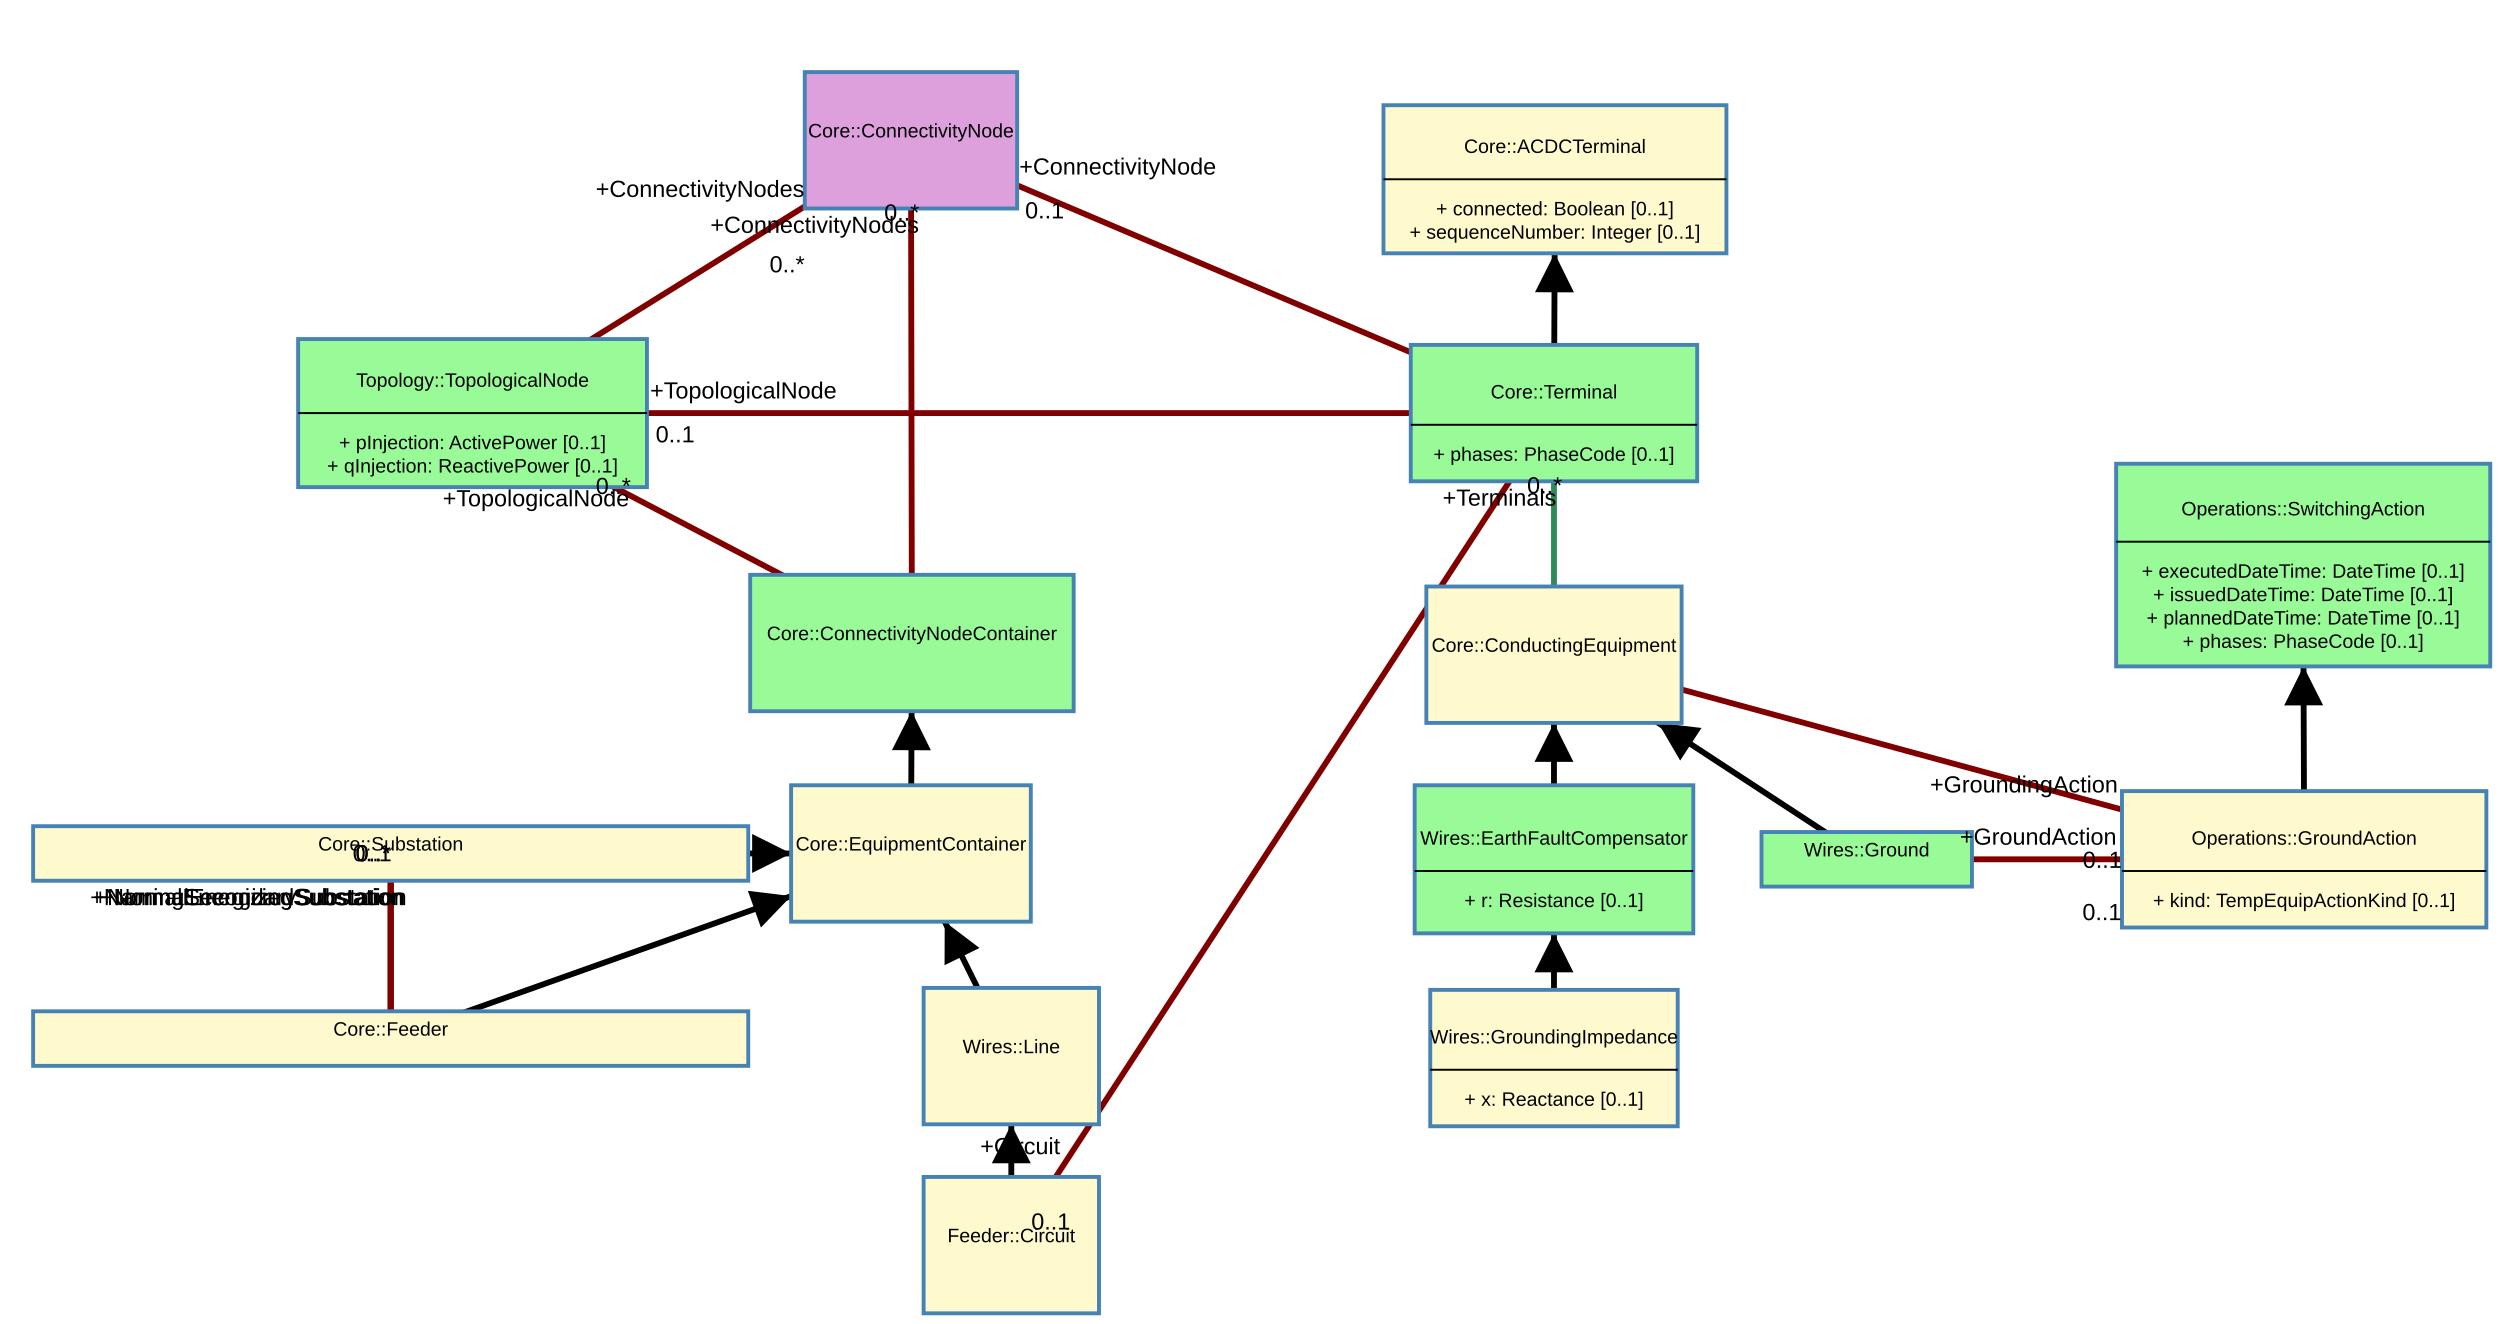
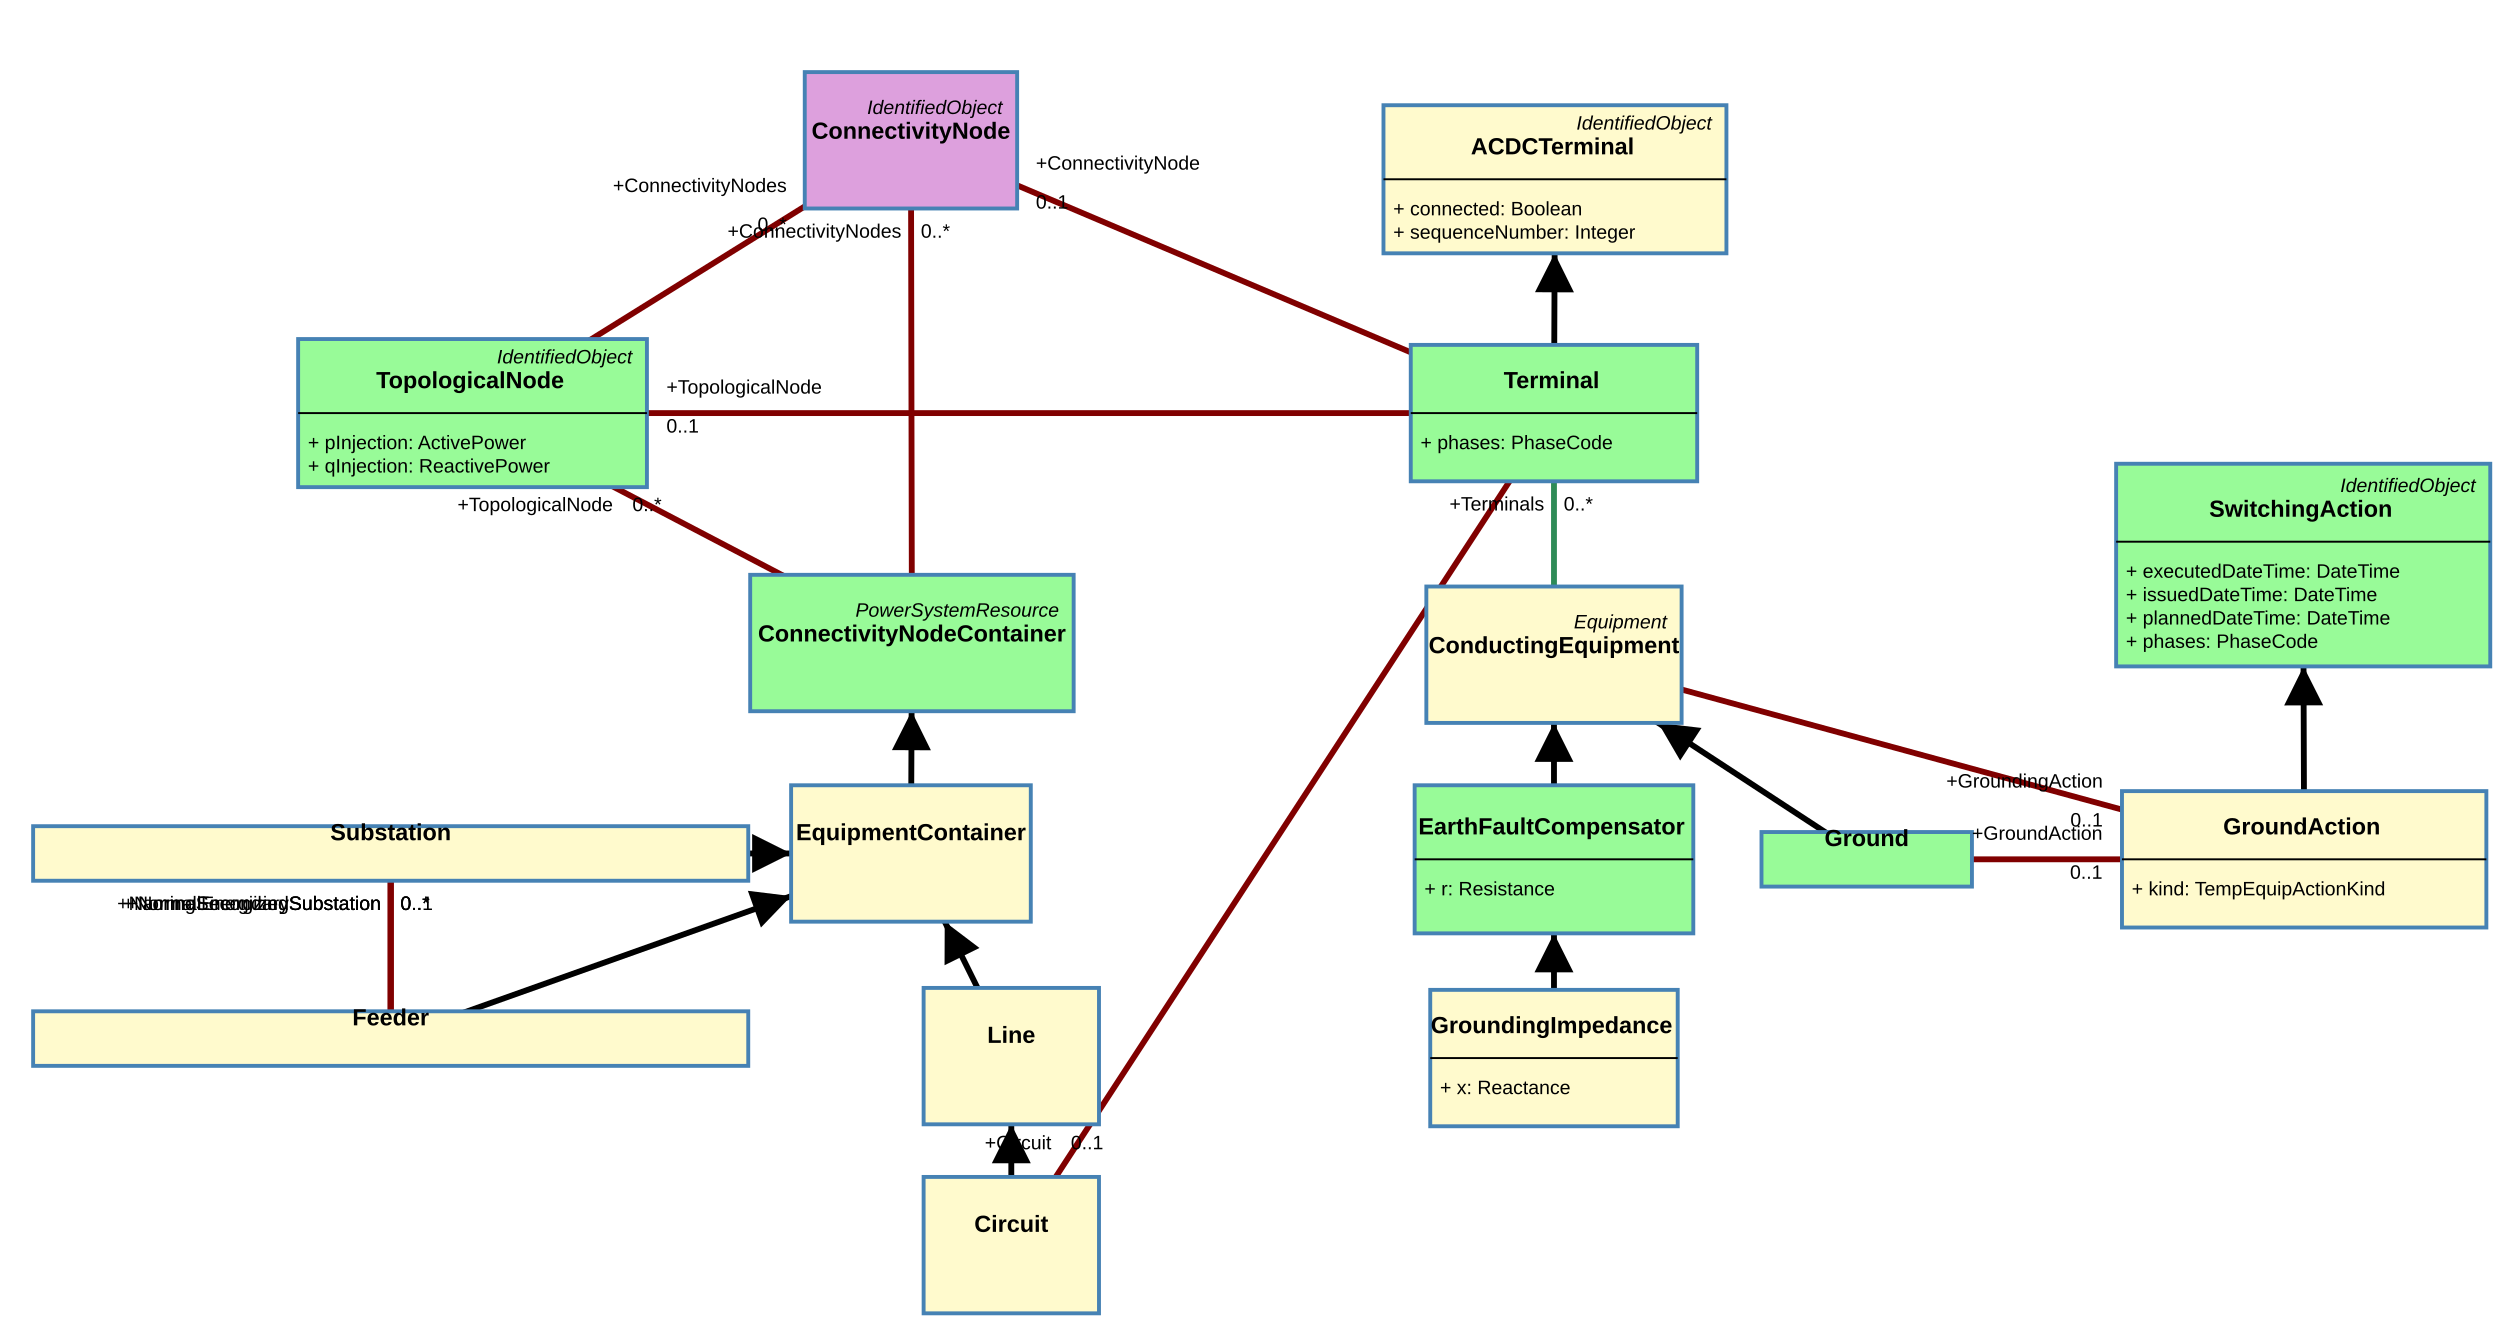
<svg xmlns="http://www.w3.org/2000/svg" width="1283" height="679">
  <g class="zoom-group">
    <defs>
      <marker id="arrowhead" viewBox="-0 -5 10 10" refX="5" refY="0" orient="auto" markerWidth="10" markerHeight="10" xoverflow="visible">
        <path d="M 0,-5 L 10 ,0 L 0,5" fill="black" style="stroke: none;" />
      </marker>
    </defs>
    <line class="link" x1="797.5" y1="212" x2="467.5" y2="72" stroke="#800000" stroke-width="3" />
    <line class="link" x1="797.5" y1="212" x2="798" y2="92" stroke="#000000" stroke-width="3" marker-end="url(#arrowhead)" />
    <line class="link" x1="797.5" y1="441" x2="797.5" y2="336" stroke="#000000" stroke-width="3" marker-end="url(#arrowhead)" />
    <line class="link" x1="958" y1="441" x2="797.5" y2="336" stroke="#000000" stroke-width="3" marker-end="url(#arrowhead)" />
    <line class="link" x1="797.5" y1="212" x2="797.5" y2="336" stroke="#2e8b57" stroke-width="3" />
    <line class="link" x1="797.5" y1="543" x2="797.5" y2="441" stroke="#000000" stroke-width="3" marker-end="url(#arrowhead)" />
    <line class="link" x1="1182.5" y1="441" x2="797.5" y2="336" stroke="#800000" stroke-width="3" />
    <line class="link" x1="1182.5" y1="441" x2="958" y2="441" stroke="#800000" stroke-width="3" />
    <line class="link" x1="1182.5" y1="441" x2="1182" y2="290" stroke="#000000" stroke-width="3" marker-end="url(#arrowhead)" />
    <line class="link" x1="467.5" y1="72" x2="468" y2="330" stroke="#800000" stroke-width="3" />
    <line class="link" x1="242.5" y1="212" x2="468" y2="330" stroke="#800000" stroke-width="3" />
    <line class="link" x1="797.5" y1="212" x2="242.5" y2="212" stroke="#800000" stroke-width="3" />
    <line class="link" x1="467.5" y1="72" x2="242.5" y2="212" stroke="#800000" stroke-width="3" />
    <line class="link" x1="467.5" y1="438" x2="468" y2="330" stroke="#000000" stroke-width="3" marker-end="url(#arrowhead)" />
    <line class="link" x1="200.5" y1="533" x2="467.5" y2="438" stroke="#000000" stroke-width="3" marker-end="url(#arrowhead)" />
    <line class="link" x1="200.5" y1="438" x2="467.5" y2="438" stroke="#000000" stroke-width="3" marker-end="url(#arrowhead)" />
    <line class="link" x1="200.5" y1="533" x2="200.5" y2="438" stroke="#800000" stroke-width="3" />
    <line class="link" x1="200.5" y1="533" x2="200.5" y2="438" stroke="#800000" stroke-width="3" />
    <line class="link" x1="200.5" y1="533" x2="200.5" y2="438" stroke="#800000" stroke-width="3" />
    <line class="link" x1="519" y1="639" x2="797.5" y2="212" stroke="#800000" stroke-width="3" />
    <line class="link" x1="519" y1="542" x2="467.5" y2="438" stroke="#000000" stroke-width="3" marker-end="url(#arrowhead)" />
    <line class="link" x1="519" y1="639" x2="519" y2="542" stroke="#000000" stroke-width="3" marker-end="url(#arrowhead)" />
    <line class="arrow" x2="797.8" y2="140" x1="797.5" y1="212" stroke="#000000" stroke-width="2" marker-end="url(#arrowhead)" />
    <line class="arrow" x2="797.5" y2="381" x1="797.5" y1="441" stroke="#000000" stroke-width="2" marker-end="url(#arrowhead)" />
    <line class="arrow" x2="859.368" y2="376.475" x1="958" y1="441" stroke="#000000" stroke-width="2" marker-end="url(#arrowhead)" />
    <line class="arrow" x2="797.5" y2="489" x1="797.5" y1="543" stroke="#000000" stroke-width="2" marker-end="url(#arrowhead)" />
    <line class="arrow" x2="1182.205" y2="352" x1="1182.5" y1="441" stroke="#000000" stroke-width="2" marker-end="url(#arrowhead)" />
    <line class="arrow" x2="467.792" y2="375" x1="467.5" y1="438" stroke="#000000" stroke-width="2" marker-end="url(#arrowhead)" />
    <line class="arrow" x2="396.579" y2="463.234" x1="200.5" y1="533" stroke="#000000" stroke-width="2" marker-end="url(#arrowhead)" />
    <line class="arrow" x2="396" y2="438" x1="200.5" y1="438" stroke="#000000" stroke-width="2" marker-end="url(#arrowhead)" />
    <line class="arrow" x2="489.269" y2="481.961" x1="519" y1="542" stroke="#000000" stroke-width="2" marker-end="url(#arrowhead)" />
    <line class="arrow" x2="519" y2="587" x1="519" y1="639" stroke="#000000" stroke-width="2" marker-end="url(#arrowhead)" />
    <g class="draggable" transform="translate(724, 177)">
      <rect class="box" width="147" height="70" style="fill: #98fb98; stroke: steelblue; stroke-width: 2px; cursor: move;" />
-       <text class="text" x="73.5" y="24" dy=".35em" text-anchor="middle" style="font-family: Arial, sans-serif; fill: black; font-size: 10px; pointer-events: none;">Core::Terminal</text>
-       <line x1="0" x2="147" y1="41" y2="41" stroke="black" stroke-width="1" />
-       <text class="text" x="73.5" y="56" dy=".35em" text-anchor="middle" style="font-family: Arial, sans-serif; fill: black; font-size: 10px; pointer-events: none;">+  phases: PhaseCode [0..1]</text>
+       <text x="0" y="0" text-anchor="start" font-size="10px">
+         <tspan x="73.5" y="18" dy=".35em" text-anchor="middle" style="font-family: Arial, sans-serif; font-weight: 700; font-style: normal; fill: black; font-size: 12px; pointer-events: none;">Terminal</tspan>
+         <tspan x="5" y="50" dy=".35em" text-anchor="start" style="font-family: Arial, sans-serif; font-weight: 400; font-style: normal; fill: black; font-size: 10px; pointer-events: none;">+   phases: PhaseCode</tspan>
+       </text>
+       <line x1="0" x2="147" y1="35" y2="35" stroke="black" stroke-width="1" />
    </g>
    <g class="draggable" transform="translate(710, 54)">
      <rect class="box" width="176" height="76" style="fill: #fffacd; stroke: steelblue; stroke-width: 2px; cursor: move;" />
-       <text class="text" x="88" y="21" dy=".35em" text-anchor="middle" style="font-family: Arial, sans-serif; fill: black; font-size: 10px; pointer-events: none;">Core::ACDCTerminal</text>
+       <text x="0" y="0" text-anchor="start" font-size="10px">
+         <tspan x="171" y="9" dy=".35em" text-anchor="end" style="font-family: Arial, sans-serif; font-weight: 400; font-style: italic; fill: black; font-size: 10px; pointer-events: none;">IdentifiedObject</tspan>
+         <tspan x="88" y="21" dy=".35em" text-anchor="middle" style="font-family: Arial, sans-serif; font-weight: 700; font-style: normal; fill: black; font-size: 12px; pointer-events: none;">ACDCTerminal</tspan>
+         <tspan x="5" y="53" dy=".35em" text-anchor="start" style="font-family: Arial, sans-serif; font-weight: 400; font-style: normal; fill: black; font-size: 10px; pointer-events: none;">+   connected: Boolean</tspan>
+         <tspan x="5" y="65" dy=".35em" text-anchor="start" style="font-family: Arial, sans-serif; font-weight: 400; font-style: normal; fill: black; font-size: 10px; pointer-events: none;">+   sequenceNumber: Integer</tspan>
+       </text>
      <line x1="0" x2="176" y1="38" y2="38" stroke="black" stroke-width="1" />
-       <text class="text" x="88" y="53" dy=".35em" text-anchor="middle" style="font-family: Arial, sans-serif; fill: black; font-size: 10px; pointer-events: none;">+  connected: Boolean [0..1]</text>
-       <text class="text" x="88" y="65" dy=".35em" text-anchor="middle" style="font-family: Arial, sans-serif; fill: black; font-size: 10px; pointer-events: none;">+  sequenceNumber: Integer [0..1]</text>
    </g>
    <g class="draggable" transform="translate(732, 301)">
      <rect class="box" width="131" height="70" style="fill: #fffacd; stroke: steelblue; stroke-width: 2px; cursor: move;" />
-       <text class="text" x="65.5" y="30" dy=".35em" text-anchor="middle" style="font-family: Arial, sans-serif; fill: black; font-size: 10px; pointer-events: none;">Core::ConductingEquipment</text>
+       <text x="0" y="0" text-anchor="start" font-size="10px">
+         <tspan x="126" y="18" dy=".35em" text-anchor="end" style="font-family: Arial, sans-serif; font-weight: 400; font-style: italic; fill: black; font-size: 10px; pointer-events: none;">Equipment</tspan>
+         <tspan x="65.5" y="30" dy=".35em" text-anchor="middle" style="font-family: Arial, sans-serif; font-weight: 700; font-style: normal; fill: black; font-size: 12px; pointer-events: none;">ConductingEquipment</tspan>
+       </text>
    </g>
    <g class="draggable" transform="translate(1089, 406)">
      <rect class="box" width="187" height="70" style="fill: #fffacd; stroke: steelblue; stroke-width: 2px; cursor: move;" />
-       <text class="text" x="93.5" y="24" dy=".35em" text-anchor="middle" style="font-family: Arial, sans-serif; fill: black; font-size: 10px; pointer-events: none;">Operations::GroundAction</text>
-       <line x1="0" x2="187" y1="41" y2="41" stroke="black" stroke-width="1" />
-       <text class="text" x="93.5" y="56" dy=".35em" text-anchor="middle" style="font-family: Arial, sans-serif; fill: black; font-size: 10px; pointer-events: none;">+  kind: TempEquipActionKind [0..1]</text>
+       <text x="0" y="0" text-anchor="start" font-size="10px">
+         <tspan x="93.5" y="18" dy=".35em" text-anchor="middle" style="font-family: Arial, sans-serif; font-weight: 700; font-style: normal; fill: black; font-size: 12px; pointer-events: none;">GroundAction</tspan>
+         <tspan x="5" y="50" dy=".35em" text-anchor="start" style="font-family: Arial, sans-serif; font-weight: 400; font-style: normal; fill: black; font-size: 10px; pointer-events: none;">+   kind: TempEquipActionKind</tspan>
+       </text>
+       <line x1="0" x2="187" y1="35" y2="35" stroke="black" stroke-width="1" />
    </g>
    <g class="draggable" transform="translate(1086, 238)">
      <rect class="box" width="192" height="104" style="fill: #98fb98; stroke: steelblue; stroke-width: 2px; cursor: move;" />
-       <text class="text" x="96" y="23" dy=".35em" text-anchor="middle" style="font-family: Arial, sans-serif; fill: black; font-size: 10px; pointer-events: none;">Operations::SwitchingAction</text>
+       <text x="0" y="0" text-anchor="start" font-size="10px">
+         <tspan x="187" y="11" dy=".35em" text-anchor="end" style="font-family: Arial, sans-serif; font-weight: 400; font-style: italic; fill: black; font-size: 10px; pointer-events: none;">IdentifiedObject</tspan>
+         <tspan x="96" y="23" dy=".35em" text-anchor="middle" style="font-family: Arial, sans-serif; font-weight: 700; font-style: normal; fill: black; font-size: 12px; pointer-events: none;">SwitchingAction</tspan>
+         <tspan x="5" y="55" dy=".35em" text-anchor="start" style="font-family: Arial, sans-serif; font-weight: 400; font-style: normal; fill: black; font-size: 10px; pointer-events: none;">+   executedDateTime: DateTime</tspan>
+         <tspan x="5" y="67" dy=".35em" text-anchor="start" style="font-family: Arial, sans-serif; font-weight: 400; font-style: normal; fill: black; font-size: 10px; pointer-events: none;">+   issuedDateTime: DateTime</tspan>
+         <tspan x="5" y="79" dy=".35em" text-anchor="start" style="font-family: Arial, sans-serif; font-weight: 400; font-style: normal; fill: black; font-size: 10px; pointer-events: none;">+   plannedDateTime: DateTime</tspan>
+         <tspan x="5" y="91" dy=".35em" text-anchor="start" style="font-family: Arial, sans-serif; font-weight: 400; font-style: normal; fill: black; font-size: 10px; pointer-events: none;">+   phases: PhaseCode</tspan>
+       </text>
      <line x1="0" x2="192" y1="40" y2="40" stroke="black" stroke-width="1" />
-       <text class="text" x="96" y="55" dy=".35em" text-anchor="middle" style="font-family: Arial, sans-serif; fill: black; font-size: 10px; pointer-events: none;">+  executedDateTime: DateTime [0..1]</text>
-       <text class="text" x="96" y="67" dy=".35em" text-anchor="middle" style="font-family: Arial, sans-serif; fill: black; font-size: 10px; pointer-events: none;">+  issuedDateTime: DateTime [0..1]</text>
-       <text class="text" x="96" y="79" dy=".35em" text-anchor="middle" style="font-family: Arial, sans-serif; fill: black; font-size: 10px; pointer-events: none;">+  plannedDateTime: DateTime [0..1]</text>
-       <text class="text" x="96" y="91" dy=".35em" text-anchor="middle" style="font-family: Arial, sans-serif; fill: black; font-size: 10px; pointer-events: none;">+  phases: PhaseCode [0..1]</text>
    </g>
    <g class="draggable" transform="translate(385, 295)">
      <rect class="box" width="166" height="70" style="fill: #98fb98; stroke: steelblue; stroke-width: 2px; cursor: move;" />
-       <text class="text" x="83" y="30" dy=".35em" text-anchor="middle" style="font-family: Arial, sans-serif; fill: black; font-size: 10px; pointer-events: none;">Core::ConnectivityNodeContainer</text>
+       <text x="0" y="0" text-anchor="start" font-size="10px">
+         <tspan x="161" y="18" dy=".35em" text-anchor="end" style="font-family: Arial, sans-serif; font-weight: 400; font-style: italic; fill: black; font-size: 10px; pointer-events: none;">PowerSystemResource</tspan>
+         <tspan x="83" y="30" dy=".35em" text-anchor="middle" style="font-family: Arial, sans-serif; font-weight: 700; font-style: normal; fill: black; font-size: 12px; pointer-events: none;">ConnectivityNodeContainer</tspan>
+       </text>
    </g>
    <g class="draggable" transform="translate(153, 174)">
      <rect class="box" width="179" height="76" style="fill: #98fb98; stroke: steelblue; stroke-width: 2px; cursor: move;" />
-       <text class="text" x="89.5" y="21" dy=".35em" text-anchor="middle" style="font-family: Arial, sans-serif; fill: black; font-size: 10px; pointer-events: none;">Topology::TopologicalNode</text>
+       <text x="0" y="0" text-anchor="start" font-size="10px">
+         <tspan x="174" y="9" dy=".35em" text-anchor="end" style="font-family: Arial, sans-serif; font-weight: 400; font-style: italic; fill: black; font-size: 10px; pointer-events: none;">IdentifiedObject</tspan>
+         <tspan x="89.5" y="21" dy=".35em" text-anchor="middle" style="font-family: Arial, sans-serif; font-weight: 700; font-style: normal; fill: black; font-size: 12px; pointer-events: none;">TopologicalNode</tspan>
+         <tspan x="5" y="53" dy=".35em" text-anchor="start" style="font-family: Arial, sans-serif; font-weight: 400; font-style: normal; fill: black; font-size: 10px; pointer-events: none;">+   pInjection: ActivePower</tspan>
+         <tspan x="5" y="65" dy=".35em" text-anchor="start" style="font-family: Arial, sans-serif; font-weight: 400; font-style: normal; fill: black; font-size: 10px; pointer-events: none;">+   qInjection: ReactivePower</tspan>
+       </text>
      <line x1="0" x2="179" y1="38" y2="38" stroke="black" stroke-width="1" />
-       <text class="text" x="89.5" y="53" dy=".35em" text-anchor="middle" style="font-family: Arial, sans-serif; fill: black; font-size: 10px; pointer-events: none;">+  pInjection: ActivePower [0..1]</text>
-       <text class="text" x="89.5" y="65" dy=".35em" text-anchor="middle" style="font-family: Arial, sans-serif; fill: black; font-size: 10px; pointer-events: none;">+  qInjection: ReactivePower [0..1]</text>
    </g>
    <g class="draggable" transform="translate(17, 519)">
      <rect class="box" width="367" height="28" style="fill: #fffacd; stroke: steelblue; stroke-width: 2px; cursor: move;" />
-       <text class="text" x="183.5" y="9" dy=".35em" text-anchor="middle" style="font-family: Arial, sans-serif; fill: black; font-size: 10px; pointer-events: none;">Core::Feeder</text>
+       <text x="0" y="0" text-anchor="start" font-size="10px">
+         <tspan x="183.5" y="3" dy=".35em" text-anchor="middle" style="font-family: Arial, sans-serif; font-weight: 700; font-style: normal; fill: black; font-size: 12px; pointer-events: none;">Feeder</tspan>
+       </text>
    </g>
    <g class="draggable" transform="translate(17, 424)">
      <rect class="box" width="367" height="28" style="fill: #fffacd; stroke: steelblue; stroke-width: 2px; cursor: move;" />
-       <text class="text" x="183.5" y="9" dy=".35em" text-anchor="middle" style="font-family: Arial, sans-serif; fill: black; font-size: 10px; pointer-events: none;">Core::Substation</text>
+       <text x="0" y="0" text-anchor="start" font-size="10px">
+         <tspan x="183.5" y="3" dy=".35em" text-anchor="middle" style="font-family: Arial, sans-serif; font-weight: 700; font-style: normal; fill: black; font-size: 12px; pointer-events: none;">Substation</tspan>
+       </text>
    </g>
    <g class="draggable" transform="translate(474, 604)">
      <rect class="box" width="90" height="70" style="fill: #fffacd; stroke: steelblue; stroke-width: 2px; cursor: move;" />
-       <text class="text" x="45" y="30" dy=".35em" text-anchor="middle" style="font-family: Arial, sans-serif; fill: black; font-size: 10px; pointer-events: none;">Feeder::Circuit</text>
+       <text x="0" y="0" text-anchor="start" font-size="10px">
+         <tspan x="45" y="24" dy=".35em" text-anchor="middle" style="font-family: Arial, sans-serif; font-weight: 700; font-style: normal; fill: black; font-size: 12px; pointer-events: none;">Circuit</tspan>
+       </text>
    </g>
    <g class="draggable" transform="translate(474, 507)">
      <rect class="box" width="90" height="70" style="fill: #fffacd; stroke: steelblue; stroke-width: 2px; cursor: move;" />
-       <text class="text" x="45" y="30" dy=".35em" text-anchor="middle" style="font-family: Arial, sans-serif; fill: black; font-size: 10px; pointer-events: none;">Wires::Line</text>
+       <text x="0" y="0" text-anchor="start" font-size="10px">
+         <tspan x="45" y="24" dy=".35em" text-anchor="middle" style="font-family: Arial, sans-serif; font-weight: 700; font-style: normal; fill: black; font-size: 12px; pointer-events: none;">Line</tspan>
+       </text>
    </g>
    <g class="draggable" transform="translate(726, 403)">
      <rect class="box" width="143" height="76" style="fill: #98fb98; stroke: steelblue; stroke-width: 2px; cursor: move;" />
-       <text class="text" x="71.5" y="27" dy=".35em" text-anchor="middle" style="font-family: Arial, sans-serif; fill: black; font-size: 10px; pointer-events: none;">Wires::EarthFaultCompensator</text>
-       <line x1="0" x2="143" y1="44" y2="44" stroke="black" stroke-width="1" />
-       <text class="text" x="71.5" y="59" dy=".35em" text-anchor="middle" style="font-family: Arial, sans-serif; fill: black; font-size: 10px; pointer-events: none;">+  r: Resistance [0..1]</text>
+       <text x="0" y="0" text-anchor="start" font-size="10px">
+         <tspan x="71.5" y="21" dy=".35em" text-anchor="middle" style="font-family: Arial, sans-serif; font-weight: 700; font-style: normal; fill: black; font-size: 12px; pointer-events: none;">EarthFaultCompensator</tspan>
+         <tspan x="5" y="53" dy=".35em" text-anchor="start" style="font-family: Arial, sans-serif; font-weight: 400; font-style: normal; fill: black; font-size: 10px; pointer-events: none;">+   r: Resistance</tspan>
+       </text>
+       <line x1="0" x2="143" y1="38" y2="38" stroke="black" stroke-width="1" />
    </g>
    <g class="draggable" transform="translate(904, 427)">
      <rect class="box" width="108" height="28" style="fill: #98fb98; stroke: steelblue; stroke-width: 2px; cursor: move;" />
-       <text class="text" x="54" y="9" dy=".35em" text-anchor="middle" style="font-family: Arial, sans-serif; fill: black; font-size: 10px; pointer-events: none;">Wires::Ground</text>
+       <text x="0" y="0" text-anchor="start" font-size="10px">
+         <tspan x="54" y="3" dy=".35em" text-anchor="middle" style="font-family: Arial, sans-serif; font-weight: 700; font-style: normal; fill: black; font-size: 12px; pointer-events: none;">Ground</tspan>
+       </text>
    </g>
    <g class="draggable" transform="translate(406, 403)">
      <rect class="box" width="123" height="70" style="fill: #fffacd; stroke: steelblue; stroke-width: 2px; cursor: move;" />
-       <text class="text" x="61.5" y="30" dy=".35em" text-anchor="middle" style="font-family: Arial, sans-serif; fill: black; font-size: 10px; pointer-events: none;">Core::EquipmentContainer</text>
+       <text x="0" y="0" text-anchor="start" font-size="10px">
+         <tspan x="61.5" y="24" dy=".35em" text-anchor="middle" style="font-family: Arial, sans-serif; font-weight: 700; font-style: normal; fill: black; font-size: 12px; pointer-events: none;">EquipmentContainer</tspan>
+       </text>
    </g>
    <g class="draggable" transform="translate(734, 508)">
      <rect class="box" width="127" height="70" style="fill: #fffacd; stroke: steelblue; stroke-width: 2px; cursor: move;" />
-       <text class="text" x="63.5" y="24" dy=".35em" text-anchor="middle" style="font-family: Arial, sans-serif; fill: black; font-size: 10px; pointer-events: none;">Wires::GroundingImpedance</text>
-       <line x1="0" x2="127" y1="41" y2="41" stroke="black" stroke-width="1" />
-       <text class="text" x="63.5" y="56" dy=".35em" text-anchor="middle" style="font-family: Arial, sans-serif; fill: black; font-size: 10px; pointer-events: none;">+  x: Reactance [0..1]</text>
+       <text x="0" y="0" text-anchor="start" font-size="10px">
+         <tspan x="63.5" y="18" dy=".35em" text-anchor="middle" style="font-family: Arial, sans-serif; font-weight: 700; font-style: normal; fill: black; font-size: 12px; pointer-events: none;">GroundingImpedance</tspan>
+         <tspan x="5" y="50" dy=".35em" text-anchor="start" style="font-family: Arial, sans-serif; font-weight: 400; font-style: normal; fill: black; font-size: 10px; pointer-events: none;">+   x: Reactance</tspan>
+       </text>
+       <line x1="0" x2="127" y1="35" y2="35" stroke="black" stroke-width="1" />
    </g>
    <g class="draggable" transform="translate(413, 37)">
      <rect class="box" width="109" height="70" style="fill: #dda0dd; stroke: steelblue; stroke-width: 2px; cursor: move;" />
-       <text class="text" x="54.5" y="30" dy=".35em" text-anchor="middle" style="font-family: Arial, sans-serif; fill: black; font-size: 10px; pointer-events: none;">Core::ConnectivityNode</text>
-     </g>
-     <text class="link-text-start-top" x="689.397" y="171.365" text-anchor="middle" style="font-family: Arial, sans-serif; font-size: 12px; fill: black;" />
-     <text class="link-text-start-top" x="797.667" y="172" text-anchor="middle" style="font-family: Arial, sans-serif; font-size: 12px; fill: black;" />
-     <text class="link-text-start-top" x="797.5" y="398" text-anchor="middle" style="font-family: Arial, sans-serif; font-size: 12px; fill: black;" />
-     <text class="link-text-start-top" x="932.416" y="424.263" text-anchor="middle" style="font-family: Arial, sans-serif; font-size: 12px; fill: black;" />
-     <text class="link-text-start-top" x="769.5" y="259.5" text-anchor="middle" style="font-family: Arial, sans-serif; font-size: 12px; fill: black;">+Terminals</text>
-     <text class="link-text-start-top" x="797.5" y="503" text-anchor="middle" style="font-family: Arial, sans-serif; font-size: 12px; fill: black;" />
-     <text class="link-text-start-top" x="1038.676" y="406.684" text-anchor="middle" style="font-family: Arial, sans-serif; font-size: 12px; fill: black;">+GroundingAction</text>
-     <text class="link-text-start-top" x="1046" y="433.5" text-anchor="middle" style="font-family: Arial, sans-serif; font-size: 12px; fill: black;">+GroundAction</text>
-     <text class="link-text-start-top" x="1182.368" y="401" text-anchor="middle" style="font-family: Arial, sans-serif; font-size: 12px; fill: black;" />
-     <text class="link-text-start-top" x="418.078" y="119.5" text-anchor="middle" style="font-family: Arial, sans-serif; font-size: 12px; fill: black;">+ConnectivityNodes</text>
-     <text class="link-text-start-top" x="275.049" y="259.818" text-anchor="middle" style="font-family: Arial, sans-serif; font-size: 12px; fill: black;">+TopologicalNode</text>
-     <text class="link-text-start-top" x="693.5" y="204.5" text-anchor="middle" style="font-family: Arial, sans-serif; font-size: 12px; fill: black;" />
-     <text class="link-text-start-top" x="359.255" y="101.053" text-anchor="middle" style="font-family: Arial, sans-serif; font-size: 12px; fill: black;">+ConnectivityNodes</text>
-     <text class="link-text-start-top" x="467.685" y="398" text-anchor="middle" style="font-family: Arial, sans-serif; font-size: 12px; fill: black;" />
-     <text class="link-text-start-top" x="244.558" y="517.324" text-anchor="middle" style="font-family: Arial, sans-serif; font-size: 12px; fill: black;" />
-     <text class="link-text-start-top" x="389" y="438" text-anchor="middle" style="font-family: Arial, sans-serif; font-size: 12px; fill: black;" />
-     <text class="link-text-start-top" x="139.5" y="506.5" text-anchor="middle" style="font-family: Arial, sans-serif; font-size: 12px; fill: black;" />
-     <text class="link-text-start-top" x="162.5" y="506.5" text-anchor="middle" style="font-family: Arial, sans-serif; font-size: 12px; fill: black;" />
-     <text class="link-text-start-top" x="137.5" y="506.5" text-anchor="middle" style="font-family: Arial, sans-serif; font-size: 12px; fill: black;" />
-     <text class="link-text-start-top" x="523.559" y="592.312" text-anchor="middle" style="font-family: Arial, sans-serif; font-size: 12px; fill: black;">+Circuit</text>
-     <text class="link-text-start-top" x="499.449" y="502.519" text-anchor="middle" style="font-family: Arial, sans-serif; font-size: 12px; fill: black;" />
-     <text class="link-text-start-top" x="519" y="599" text-anchor="middle" style="font-family: Arial, sans-serif; font-size: 12px; fill: black;" />
-     <text class="link-text-start-btm" x="708.397" y="193.865" dx="0.35em" dy="1.35em" text-anchor="middle" style="font-family: Arial, sans-serif; font-size: 12px; fill: black;" />
-     <text class="link-text-start-btm" x="797.667" y="172" dx="0.35em" dy="1.35em" text-anchor="middle" style="font-family: Arial, sans-serif; font-size: 12px; fill: black;" />
-     <text class="link-text-start-btm" x="797.5" y="398" dx="0.35em" dy="1.35em" text-anchor="middle" style="font-family: Arial, sans-serif; font-size: 12px; fill: black;" />
-     <text class="link-text-start-btm" x="932.416" y="424.263" dx="0.35em" dy="1.35em" text-anchor="middle" style="font-family: Arial, sans-serif; font-size: 12px; fill: black;" />
-     <text class="link-text-start-btm" x="788.5" y="237" dx="0.35em" dy="1.35em" text-anchor="middle" style="font-family: Arial, sans-serif; font-size: 12px; fill: black;">0..*</text>
-     <text class="link-text-start-btm" x="797.5" y="503" dx="0.35em" dy="1.35em" text-anchor="middle" style="font-family: Arial, sans-serif; font-size: 12px; fill: black;" />
-     <text class="link-text-start-btm" x="1074.676" y="429.184" dx="0.35em" dy="1.35em" text-anchor="middle" style="font-family: Arial, sans-serif; font-size: 12px; fill: black;">0..1</text>
-     <text class="link-text-start-btm" x="1074.5" y="456" dx="0.35em" dy="1.35em" text-anchor="middle" style="font-family: Arial, sans-serif; font-size: 12px; fill: black;">0..1</text>
-     <text class="link-text-start-btm" x="1182.368" y="401" dx="0.35em" dy="1.35em" text-anchor="middle" style="font-family: Arial, sans-serif; font-size: 12px; fill: black;" />
-     <text class="link-text-start-btm" x="458.578" y="97" dx="0.35em" dy="1.35em" text-anchor="middle" style="font-family: Arial, sans-serif; font-size: 12px; fill: black;">0..*</text>
-     <text class="link-text-start-btm" x="310.549" y="237.318" dx="0.35em" dy="1.35em" text-anchor="middle" style="font-family: Arial, sans-serif; font-size: 12px; fill: black;">0..*</text>
-     <text class="link-text-start-btm" x="710" y="227" dx="0.35em" dy="1.35em" text-anchor="middle" style="font-family: Arial, sans-serif; font-size: 12px; fill: black;" />
-     <text class="link-text-start-btm" x="399.755" y="123.553" dx="0.35em" dy="1.35em" text-anchor="middle" style="font-family: Arial, sans-serif; font-size: 12px; fill: black;">0..*</text>
-     <text class="link-text-start-btm" x="467.685" y="398" dx="0.35em" dy="1.35em" text-anchor="middle" style="font-family: Arial, sans-serif; font-size: 12px; fill: black;" />
-     <text class="link-text-start-btm" x="244.558" y="517.324" dx="0.35em" dy="1.35em" text-anchor="middle" style="font-family: Arial, sans-serif; font-size: 12px; fill: black;" />
-     <text class="link-text-start-btm" x="389" y="438" dx="0.35em" dy="1.35em" text-anchor="middle" style="font-family: Arial, sans-serif; font-size: 12px; fill: black;" />
-     <text class="link-text-start-btm" x="191.5" y="529" dx="0.35em" dy="1.35em" text-anchor="middle" style="font-family: Arial, sans-serif; font-size: 12px; fill: black;" />
-     <text class="link-text-start-btm" x="191" y="529" dx="0.35em" dy="1.35em" text-anchor="middle" style="font-family: Arial, sans-serif; font-size: 12px; fill: black;" />
-     <text class="link-text-start-btm" x="191.5" y="529" dx="0.35em" dy="1.35em" text-anchor="middle" style="font-family: Arial, sans-serif; font-size: 12px; fill: black;" />
-     <text class="link-text-start-btm" x="535.059" y="614.812" dx="0.35em" dy="1.35em" text-anchor="middle" style="font-family: Arial, sans-serif; font-size: 12px; fill: black;">0..1</text>
-     <text class="link-text-start-btm" x="499.449" y="502.519" dx="0.35em" dy="1.35em" text-anchor="middle" style="font-family: Arial, sans-serif; font-size: 12px; fill: black;" />
-     <text class="link-text-start-btm" x="519" y="599" dx="0.35em" dy="1.35em" text-anchor="middle" style="font-family: Arial, sans-serif; font-size: 12px; fill: black;" />
-     <text class="link-text-end-top" x="573.603" y="89.574" text-anchor="middle" style="font-family: Arial, sans-serif; font-size: 12px; fill: black;">+ConnectivityNode</text>
-     <text class="link-text-end-top" x="797.821" y="135" text-anchor="middle" style="font-family: Arial, sans-serif; font-size: 12px; fill: black;" />
-     <text class="link-text-end-top" x="797.5" y="376" text-anchor="middle" style="font-family: Arial, sans-serif; font-size: 12px; fill: black;" />
-     <text class="link-text-end-top" x="855.184" y="373.737" text-anchor="middle" style="font-family: Arial, sans-serif; font-size: 12px; fill: black;" />
-     <text class="link-text-end-top" x="741" y="288.5" text-anchor="middle" style="font-family: Arial, sans-serif; font-size: 12px; fill: black;" />
-     <text class="link-text-end-top" x="797.5" y="484" text-anchor="middle" style="font-family: Arial, sans-serif; font-size: 12px; fill: black;" />
-     <text class="link-text-end-top" x="920.324" y="347.679" text-anchor="middle" style="font-family: Arial, sans-serif; font-size: 12px; fill: black;" />
-     <text class="link-text-end-top" x="1039.5" y="433.5" text-anchor="middle" style="font-family: Arial, sans-serif; font-size: 12px; fill: black;" />
-     <text class="link-text-end-top" x="1182.189" y="347" text-anchor="middle" style="font-family: Arial, sans-serif; font-size: 12px; fill: black;" />
-     <text class="link-text-end-top" x="396.922" y="282.5" text-anchor="middle" style="font-family: Arial, sans-serif; font-size: 12px; fill: black;" />
-     <text class="link-text-end-top" x="325.684" y="285.182" text-anchor="middle" style="font-family: Arial, sans-serif; font-size: 12px; fill: black;" />
-     <text class="link-text-end-top" x="381.5" y="204.5" text-anchor="middle" style="font-family: Arial, sans-serif; font-size: 12px; fill: black;">+TopologicalNode</text>
-     <text class="link-text-end-top" x="263.317" y="163.858" text-anchor="middle" style="font-family: Arial, sans-serif; font-size: 12px; fill: black;" />
-     <text class="link-text-end-top" x="467.815" y="370" text-anchor="middle" style="font-family: Arial, sans-serif; font-size: 12px; fill: black;" />
-     <text class="link-text-end-top" x="401.289" y="461.558" text-anchor="middle" style="font-family: Arial, sans-serif; font-size: 12px; fill: black;" />
-     <text class="link-text-end-top" x="401" y="438" text-anchor="middle" style="font-family: Arial, sans-serif; font-size: 12px; fill: black;" />
-     <text class="link-text-end-top" x="127.5" y="464.5" text-anchor="middle" style="font-family: Arial, sans-serif; font-size: 12px; fill: black;">+NormalEnergizingSubstation</text>
-     <text class="link-text-end-top" x="127.5" y="464.5" text-anchor="middle" style="font-family: Arial, sans-serif; font-size: 12px; fill: black;">+NamingSecondarySubstation</text>
-     <text class="link-text-end-top" x="129.5" y="464.5" text-anchor="middle" style="font-family: Arial, sans-serif; font-size: 12px; fill: black;">+NormalEnergizedSubstation</text>
-     <text class="link-text-end-top" x="737.941" y="258.688" text-anchor="middle" style="font-family: Arial, sans-serif; font-size: 12px; fill: black;" />
-     <text class="link-text-end-top" x="487.051" y="477.481" text-anchor="middle" style="font-family: Arial, sans-serif; font-size: 12px; fill: black;" />
-     <text class="link-text-end-top" x="519" y="582" text-anchor="middle" style="font-family: Arial, sans-serif; font-size: 12px; fill: black;" />
-     <text class="link-text-end-btm" x="536.103" y="112.074" text-anchor="middle" style="font-family: Arial, sans-serif; font-size: 12px; fill: black;">0..1</text>
-     <text class="link-text-end-btm" x="797.821" y="135" text-anchor="middle" style="font-family: Arial, sans-serif; font-size: 12px; fill: black;" />
-     <text class="link-text-end-btm" x="797.5" y="376" text-anchor="middle" style="font-family: Arial, sans-serif; font-size: 12px; fill: black;" />
-     <text class="link-text-end-btm" x="855.184" y="373.737" text-anchor="middle" style="font-family: Arial, sans-serif; font-size: 12px; fill: black;" />
-     <text class="link-text-end-btm" x="794" y="311" text-anchor="middle" style="font-family: Arial, sans-serif; font-size: 12px; fill: black;" />
-     <text class="link-text-end-btm" x="797.5" y="484" text-anchor="middle" style="font-family: Arial, sans-serif; font-size: 12px; fill: black;" />
-     <text class="link-text-end-btm" x="877.324" y="370.179" text-anchor="middle" style="font-family: Arial, sans-serif; font-size: 12px; fill: black;" />
-     <text class="link-text-end-btm" x="1026.5" y="456" text-anchor="middle" style="font-family: Arial, sans-serif; font-size: 12px; fill: black;" />
-     <text class="link-text-end-btm" x="1182.189" y="347" text-anchor="middle" style="font-family: Arial, sans-serif; font-size: 12px; fill: black;" />
-     <text class="link-text-end-btm" x="464.422" y="305" text-anchor="middle" style="font-family: Arial, sans-serif; font-size: 12px; fill: black;" />
-     <text class="link-text-end-btm" x="387.184" y="307.682" text-anchor="middle" style="font-family: Arial, sans-serif; font-size: 12px; fill: black;" />
-     <text class="link-text-end-btm" x="346.5" y="227" text-anchor="middle" style="font-family: Arial, sans-serif; font-size: 12px; fill: black;">0..1</text>
-     <text class="link-text-end-btm" x="298.317" y="186.358" text-anchor="middle" style="font-family: Arial, sans-serif; font-size: 12px; fill: black;" />
-     <text class="link-text-end-btm" x="467.815" y="370" text-anchor="middle" style="font-family: Arial, sans-serif; font-size: 12px; fill: black;" />
-     <text class="link-text-end-btm" x="401.289" y="461.558" text-anchor="middle" style="font-family: Arial, sans-serif; font-size: 12px; fill: black;" />
-     <text class="link-text-end-btm" x="401" y="438" text-anchor="middle" style="font-family: Arial, sans-serif; font-size: 12px; fill: black;" />
-     <text class="link-text-end-btm" x="191" y="442" text-anchor="middle" style="font-family: Arial, sans-serif; font-size: 12px; fill: black;">0..1</text>
-     <text class="link-text-end-btm" x="191.5" y="442" text-anchor="middle" style="font-family: Arial, sans-serif; font-size: 12px; fill: black;">0..*</text>
-     <text class="link-text-end-btm" x="191.5" y="442" text-anchor="middle" style="font-family: Arial, sans-serif; font-size: 12px; fill: black;">0..*</text>
-     <text class="link-text-end-btm" x="762.941" y="236.188" text-anchor="middle" style="font-family: Arial, sans-serif; font-size: 12px; fill: black;" />
-     <text class="link-text-end-btm" x="487.051" y="477.481" text-anchor="middle" style="font-family: Arial, sans-serif; font-size: 12px; fill: black;" />
-     <text class="link-text-end-btm" x="519" y="582" text-anchor="middle" style="font-family: Arial, sans-serif; font-size: 12px; fill: black;" />
+       <text x="0" y="0" text-anchor="start" font-size="10px">
+         <tspan x="104" y="18" dy=".35em" text-anchor="end" style="font-family: Arial, sans-serif; font-weight: 400; font-style: italic; fill: black; font-size: 10px; pointer-events: none;">IdentifiedObject</tspan>
+         <tspan x="54.5" y="30" dy=".35em" text-anchor="middle" style="font-family: Arial, sans-serif; font-weight: 700; font-style: normal; fill: black; font-size: 12px; pointer-events: none;">ConnectivityNode</tspan>
+       </text>
+     </g>
+     <text class="link-text-start-top" x="714.397" y="178.865" text-anchor="end" dy="-1em" style="font-family: Arial, sans-serif; font-size: 10px; fill: black;" />
+     <text class="link-text-start-top" x="792.667" y="172" text-anchor="end" dy="-1em" style="font-family: Arial, sans-serif; font-size: 10px; fill: black;" />
+     <text class="link-text-start-top" x="792.5" y="398" text-anchor="end" dy="-1em" style="font-family: Arial, sans-serif; font-size: 10px; fill: black;" />
+     <text class="link-text-start-top" x="927.416" y="424.263" text-anchor="end" dy="-1em" style="font-family: Arial, sans-serif; font-size: 10px; fill: black;" />
+     <text class="link-text-start-top" x="792.5" y="252" text-anchor="end" dy="1em" style="font-family: Arial, sans-serif; font-size: 10px; fill: black;">+Terminals</text>
+     <text class="link-text-start-top" x="792.5" y="503" text-anchor="end" dy="-1em" style="font-family: Arial, sans-serif; font-size: 10px; fill: black;" />
+     <text class="link-text-start-top" x="1079.176" y="414.184" text-anchor="end" dy="-1em" style="font-family: Arial, sans-serif; font-size: 10px; fill: black;">+GroundingAction</text>
+     <text class="link-text-start-top" x="1079" y="441" text-anchor="end" dy="-1em" style="font-family: Arial, sans-serif; font-size: 10px; fill: black;">+GroundAction</text>
+     <text class="link-text-start-top" x="1177.368" y="401" text-anchor="end" dy="-1em" style="font-family: Arial, sans-serif; font-size: 10px; fill: black;" />
+     <text class="link-text-start-top" x="462.578" y="112" text-anchor="end" dy="1em" style="font-family: Arial, sans-serif; font-size: 10px; fill: black;">+ConnectivityNodes</text>
+     <text class="link-text-start-top" x="314.549" y="252.318" text-anchor="end" dy="1em" style="font-family: Arial, sans-serif; font-size: 10px; fill: black;">+TopologicalNode</text>
+     <text class="link-text-start-top" x="714" y="212" text-anchor="end" dy="-1em" style="font-family: Arial, sans-serif; font-size: 10px; fill: black;" />
+     <text class="link-text-start-top" x="403.755" y="108.553" text-anchor="end" dy="-1em" style="font-family: Arial, sans-serif; font-size: 10px; fill: black;">+ConnectivityNodes</text>
+     <text class="link-text-start-top" x="462.685" y="398" text-anchor="end" dy="-1em" style="font-family: Arial, sans-serif; font-size: 10px; fill: black;" />
+     <text class="link-text-start-top" x="239.558" y="517.324" text-anchor="end" dy="-1em" style="font-family: Arial, sans-serif; font-size: 10px; fill: black;" />
+     <text class="link-text-start-top" x="394" y="438" text-anchor="start" dy="-1em" style="font-family: Arial, sans-serif; font-size: 10px; fill: black;" />
+     <text class="link-text-start-top" x="195.5" y="514" text-anchor="end" dy="-1em" style="font-family: Arial, sans-serif; font-size: 10px; fill: black;" />
+     <text class="link-text-start-top" x="195.5" y="514" text-anchor="end" dy="-1em" style="font-family: Arial, sans-serif; font-size: 10px; fill: black;" />
+     <text class="link-text-start-top" x="195.5" y="514" text-anchor="end" dy="-1em" style="font-family: Arial, sans-serif; font-size: 10px; fill: black;" />
+     <text class="link-text-start-top" x="539.559" y="599.812" text-anchor="end" dy="-1em" style="font-family: Arial, sans-serif; font-size: 10px; fill: black;">+Circuit</text>
+     <text class="link-text-start-top" x="494.449" y="502.519" text-anchor="end" dy="-1em" style="font-family: Arial, sans-serif; font-size: 10px; fill: black;" />
+     <text class="link-text-start-top" x="514" y="599" text-anchor="end" dy="-1em" style="font-family: Arial, sans-serif; font-size: 10px; fill: black;" />
+     <text class="link-text-start-btm" x="714.397" y="178.865" dy="1em" text-anchor="end" style="font-family: Arial, sans-serif; font-size: 10px; fill: black;" />
+     <text class="link-text-start-btm" x="802.667" y="172" dy="-1em" text-anchor="start" style="font-family: Arial, sans-serif; font-size: 10px; fill: black;" />
+     <text class="link-text-start-btm" x="802.5" y="398" dy="-1em" text-anchor="start" style="font-family: Arial, sans-serif; font-size: 10px; fill: black;" />
+     <text class="link-text-start-btm" x="937.416" y="424.263" dy="-1em" text-anchor="start" style="font-family: Arial, sans-serif; font-size: 10px; fill: black;" />
+     <text class="link-text-start-btm" x="802.5" y="252" dy="1em" text-anchor="start" style="font-family: Arial, sans-serif; font-size: 10px; fill: black;">0..*</text>
+     <text class="link-text-start-btm" x="802.5" y="503" dy="-1em" text-anchor="start" style="font-family: Arial, sans-serif; font-size: 10px; fill: black;" />
+     <text class="link-text-start-btm" x="1079.176" y="414.184" dy="1em" text-anchor="end" style="font-family: Arial, sans-serif; font-size: 10px; fill: black;">0..1</text>
+     <text class="link-text-start-btm" x="1079" y="441" dy="1em" text-anchor="end" style="font-family: Arial, sans-serif; font-size: 10px; fill: black;">0..1</text>
+     <text class="link-text-start-btm" x="1187.368" y="401" dy="-1em" text-anchor="start" style="font-family: Arial, sans-serif; font-size: 10px; fill: black;" />
+     <text class="link-text-start-btm" x="472.578" y="112" dy="1em" text-anchor="start" style="font-family: Arial, sans-serif; font-size: 10px; fill: black;">0..*</text>
+     <text class="link-text-start-btm" x="324.549" y="252.318" dy="1em" text-anchor="start" style="font-family: Arial, sans-serif; font-size: 10px; fill: black;">0..*</text>
+     <text class="link-text-start-btm" x="714" y="212" dy="1em" text-anchor="end" style="font-family: Arial, sans-serif; font-size: 10px; fill: black;" />
+     <text class="link-text-start-btm" x="403.755" y="108.553" dy="1em" text-anchor="end" style="font-family: Arial, sans-serif; font-size: 10px; fill: black;">0..*</text>
+     <text class="link-text-start-btm" x="472.685" y="398" dy="-1em" text-anchor="start" style="font-family: Arial, sans-serif; font-size: 10px; fill: black;" />
+     <text class="link-text-start-btm" x="249.558" y="517.324" dy="-1em" text-anchor="start" style="font-family: Arial, sans-serif; font-size: 10px; fill: black;" />
+     <text class="link-text-start-btm" x="394" y="438" dy="1em" text-anchor="start" style="font-family: Arial, sans-serif; font-size: 10px; fill: black;" />
+     <text class="link-text-start-btm" x="205.5" y="514" dy="-1em" text-anchor="start" style="font-family: Arial, sans-serif; font-size: 10px; fill: black;" />
+     <text class="link-text-start-btm" x="205.5" y="514" dy="-1em" text-anchor="start" style="font-family: Arial, sans-serif; font-size: 10px; fill: black;" />
+     <text class="link-text-start-btm" x="205.5" y="514" dy="-1em" text-anchor="start" style="font-family: Arial, sans-serif; font-size: 10px; fill: black;" />
+     <text class="link-text-start-btm" x="549.559" y="599.812" dy="-1em" text-anchor="start" style="font-family: Arial, sans-serif; font-size: 10px; fill: black;">0..1</text>
+     <text class="link-text-start-btm" x="504.449" y="502.519" dy="-1em" text-anchor="start" style="font-family: Arial, sans-serif; font-size: 10px; fill: black;" />
+     <text class="link-text-start-btm" x="524" y="599" dy="-1em" text-anchor="start" style="font-family: Arial, sans-serif; font-size: 10px; fill: black;" />
+     <text class="link-text-end-top" x="531.603" y="97.074" dy="-1em" text-anchor="start" style="font-family: Arial, sans-serif; font-size: 10px; fill: black;">+ConnectivityNode</text>
+     <text class="link-text-end-top" x="792.821" y="135" dy="1em" text-anchor="end" style="font-family: Arial, sans-serif; font-size: 10px; fill: black;" />
+     <text class="link-text-end-top" x="792.5" y="376" dy="1em" text-anchor="end" style="font-family: Arial, sans-serif; font-size: 10px; fill: black;" />
+     <text class="link-text-end-top" x="850.184" y="373.737" dy="1em" text-anchor="end" style="font-family: Arial, sans-serif; font-size: 10px; fill: black;" />
+     <text class="link-text-end-top" x="792.5" y="296" dy="-1em" text-anchor="end" style="font-family: Arial, sans-serif; font-size: 10px; fill: black;" />
+     <text class="link-text-end-top" x="792.5" y="484" dy="1em" text-anchor="end" style="font-family: Arial, sans-serif; font-size: 10px; fill: black;" />
+     <text class="link-text-end-top" x="872.824" y="355.179" dy="-1em" text-anchor="start" style="font-family: Arial, sans-serif; font-size: 10px; fill: black;" />
+     <text class="link-text-end-top" x="1022" y="441" dy="-1em" text-anchor="start" style="font-family: Arial, sans-serif; font-size: 10px; fill: black;" />
+     <text class="link-text-end-top" x="1177.189" y="347" dy="1em" text-anchor="end" style="font-family: Arial, sans-serif; font-size: 10px; fill: black;" />
+     <text class="link-text-end-top" x="462.922" y="290" dy="-1em" text-anchor="end" style="font-family: Arial, sans-serif; font-size: 10px; fill: black;" />
+     <text class="link-text-end-top" x="391.684" y="292.682" dy="-1em" text-anchor="end" style="font-family: Arial, sans-serif; font-size: 10px; fill: black;" />
+     <text class="link-text-end-top" x="342" y="212" dy="-1em" text-anchor="start" style="font-family: Arial, sans-serif; font-size: 10px; fill: black;">+TopologicalNode</text>
+     <text class="link-text-end-top" x="302.817" y="171.358" dy="-1em" text-anchor="end" style="font-family: Arial, sans-serif; font-size: 10px; fill: black;" />
+     <text class="link-text-end-top" x="462.815" y="370" dy="1em" text-anchor="end" style="font-family: Arial, sans-serif; font-size: 10px; fill: black;" />
+     <text class="link-text-end-top" x="396.289" y="461.558" dy="-1em" text-anchor="end" style="font-family: Arial, sans-serif; font-size: 10px; fill: black;" />
+     <text class="link-text-end-top" x="396" y="438" dy="-1em" text-anchor="end" style="font-family: Arial, sans-serif; font-size: 10px; fill: black;" />
+     <text class="link-text-end-top" x="195.5" y="457" dy="1em" text-anchor="end" style="font-family: Arial, sans-serif; font-size: 10px; fill: black;">+NormalEnergizingSubstation</text>
+     <text class="link-text-end-top" x="195.5" y="457" dy="1em" text-anchor="end" style="font-family: Arial, sans-serif; font-size: 10px; fill: black;">+NamingSecondarySubstation</text>
+     <text class="link-text-end-top" x="195.5" y="457" dy="1em" text-anchor="end" style="font-family: Arial, sans-serif; font-size: 10px; fill: black;">+NormalEnergizedSubstation</text>
+     <text class="link-text-end-top" x="766.941" y="251.188" dy="1em" text-anchor="end" style="font-family: Arial, sans-serif; font-size: 10px; fill: black;" />
+     <text class="link-text-end-top" x="482.051" y="477.481" dy="1em" text-anchor="end" style="font-family: Arial, sans-serif; font-size: 10px; fill: black;" />
+     <text class="link-text-end-top" x="514" y="582" dy="1em" text-anchor="end" style="font-family: Arial, sans-serif; font-size: 10px; fill: black;" />
+     <text class="link-text-end-btm" x="531.603" y="97.074" dy="1em" text-anchor="start" style="font-family: Arial, sans-serif; font-size: 10px; fill: black;">0..1</text>
+     <text class="link-text-end-btm" x="802.821" y="135" dy="1em" text-anchor="start" style="font-family: Arial, sans-serif; font-size: 10px; fill: black;" />
+     <text class="link-text-end-btm" x="802.5" y="376" dy="1em" text-anchor="start" style="font-family: Arial, sans-serif; font-size: 10px; fill: black;" />
+     <text class="link-text-end-btm" x="860.184" y="373.737" dy="1em" text-anchor="start" style="font-family: Arial, sans-serif; font-size: 10px; fill: black;" />
+     <text class="link-text-end-btm" x="802.5" y="296" dy="-1em" text-anchor="start" style="font-family: Arial, sans-serif; font-size: 10px; fill: black;" />
+     <text class="link-text-end-btm" x="802.5" y="484" dy="1em" text-anchor="start" style="font-family: Arial, sans-serif; font-size: 10px; fill: black;" />
+     <text class="link-text-end-btm" x="872.824" y="355.179" dy="1em" text-anchor="start" style="font-family: Arial, sans-serif; font-size: 10px; fill: black;" />
+     <text class="link-text-end-btm" x="1022" y="441" dy="1em" text-anchor="start" style="font-family: Arial, sans-serif; font-size: 10px; fill: black;" />
+     <text class="link-text-end-btm" x="1187.189" y="347" dy="1em" text-anchor="start" style="font-family: Arial, sans-serif; font-size: 10px; fill: black;" />
+     <text class="link-text-end-btm" x="472.922" y="290" dy="-1em" text-anchor="start" style="font-family: Arial, sans-serif; font-size: 10px; fill: black;" />
+     <text class="link-text-end-btm" x="401.684" y="292.682" dy="-1em" text-anchor="start" style="font-family: Arial, sans-serif; font-size: 10px; fill: black;" />
+     <text class="link-text-end-btm" x="342" y="212" dy="1em" text-anchor="start" style="font-family: Arial, sans-serif; font-size: 10px; fill: black;">0..1</text>
+     <text class="link-text-end-btm" x="312.817" y="171.358" dy="-1em" text-anchor="start" style="font-family: Arial, sans-serif; font-size: 10px; fill: black;" />
+     <text class="link-text-end-btm" x="472.815" y="370" dy="1em" text-anchor="start" style="font-family: Arial, sans-serif; font-size: 10px; fill: black;" />
+     <text class="link-text-end-btm" x="396.289" y="461.558" dy="1em" text-anchor="end" style="font-family: Arial, sans-serif; font-size: 10px; fill: black;" />
+     <text class="link-text-end-btm" x="396" y="438" dy="1em" text-anchor="end" style="font-family: Arial, sans-serif; font-size: 10px; fill: black;" />
+     <text class="link-text-end-btm" x="205.5" y="457" dy="1em" text-anchor="start" style="font-family: Arial, sans-serif; font-size: 10px; fill: black;">0..1</text>
+     <text class="link-text-end-btm" x="205.5" y="457" dy="1em" text-anchor="start" style="font-family: Arial, sans-serif; font-size: 10px; fill: black;">0..*</text>
+     <text class="link-text-end-btm" x="205.5" y="457" dy="1em" text-anchor="start" style="font-family: Arial, sans-serif; font-size: 10px; fill: black;">0..*</text>
+     <text class="link-text-end-btm" x="776.941" y="251.188" dy="1em" text-anchor="start" style="font-family: Arial, sans-serif; font-size: 10px; fill: black;" />
+     <text class="link-text-end-btm" x="492.051" y="477.481" dy="1em" text-anchor="start" style="font-family: Arial, sans-serif; font-size: 10px; fill: black;" />
+     <text class="link-text-end-btm" x="524" y="582" dy="1em" text-anchor="start" style="font-family: Arial, sans-serif; font-size: 10px; fill: black;" />
  </g>
</svg>
